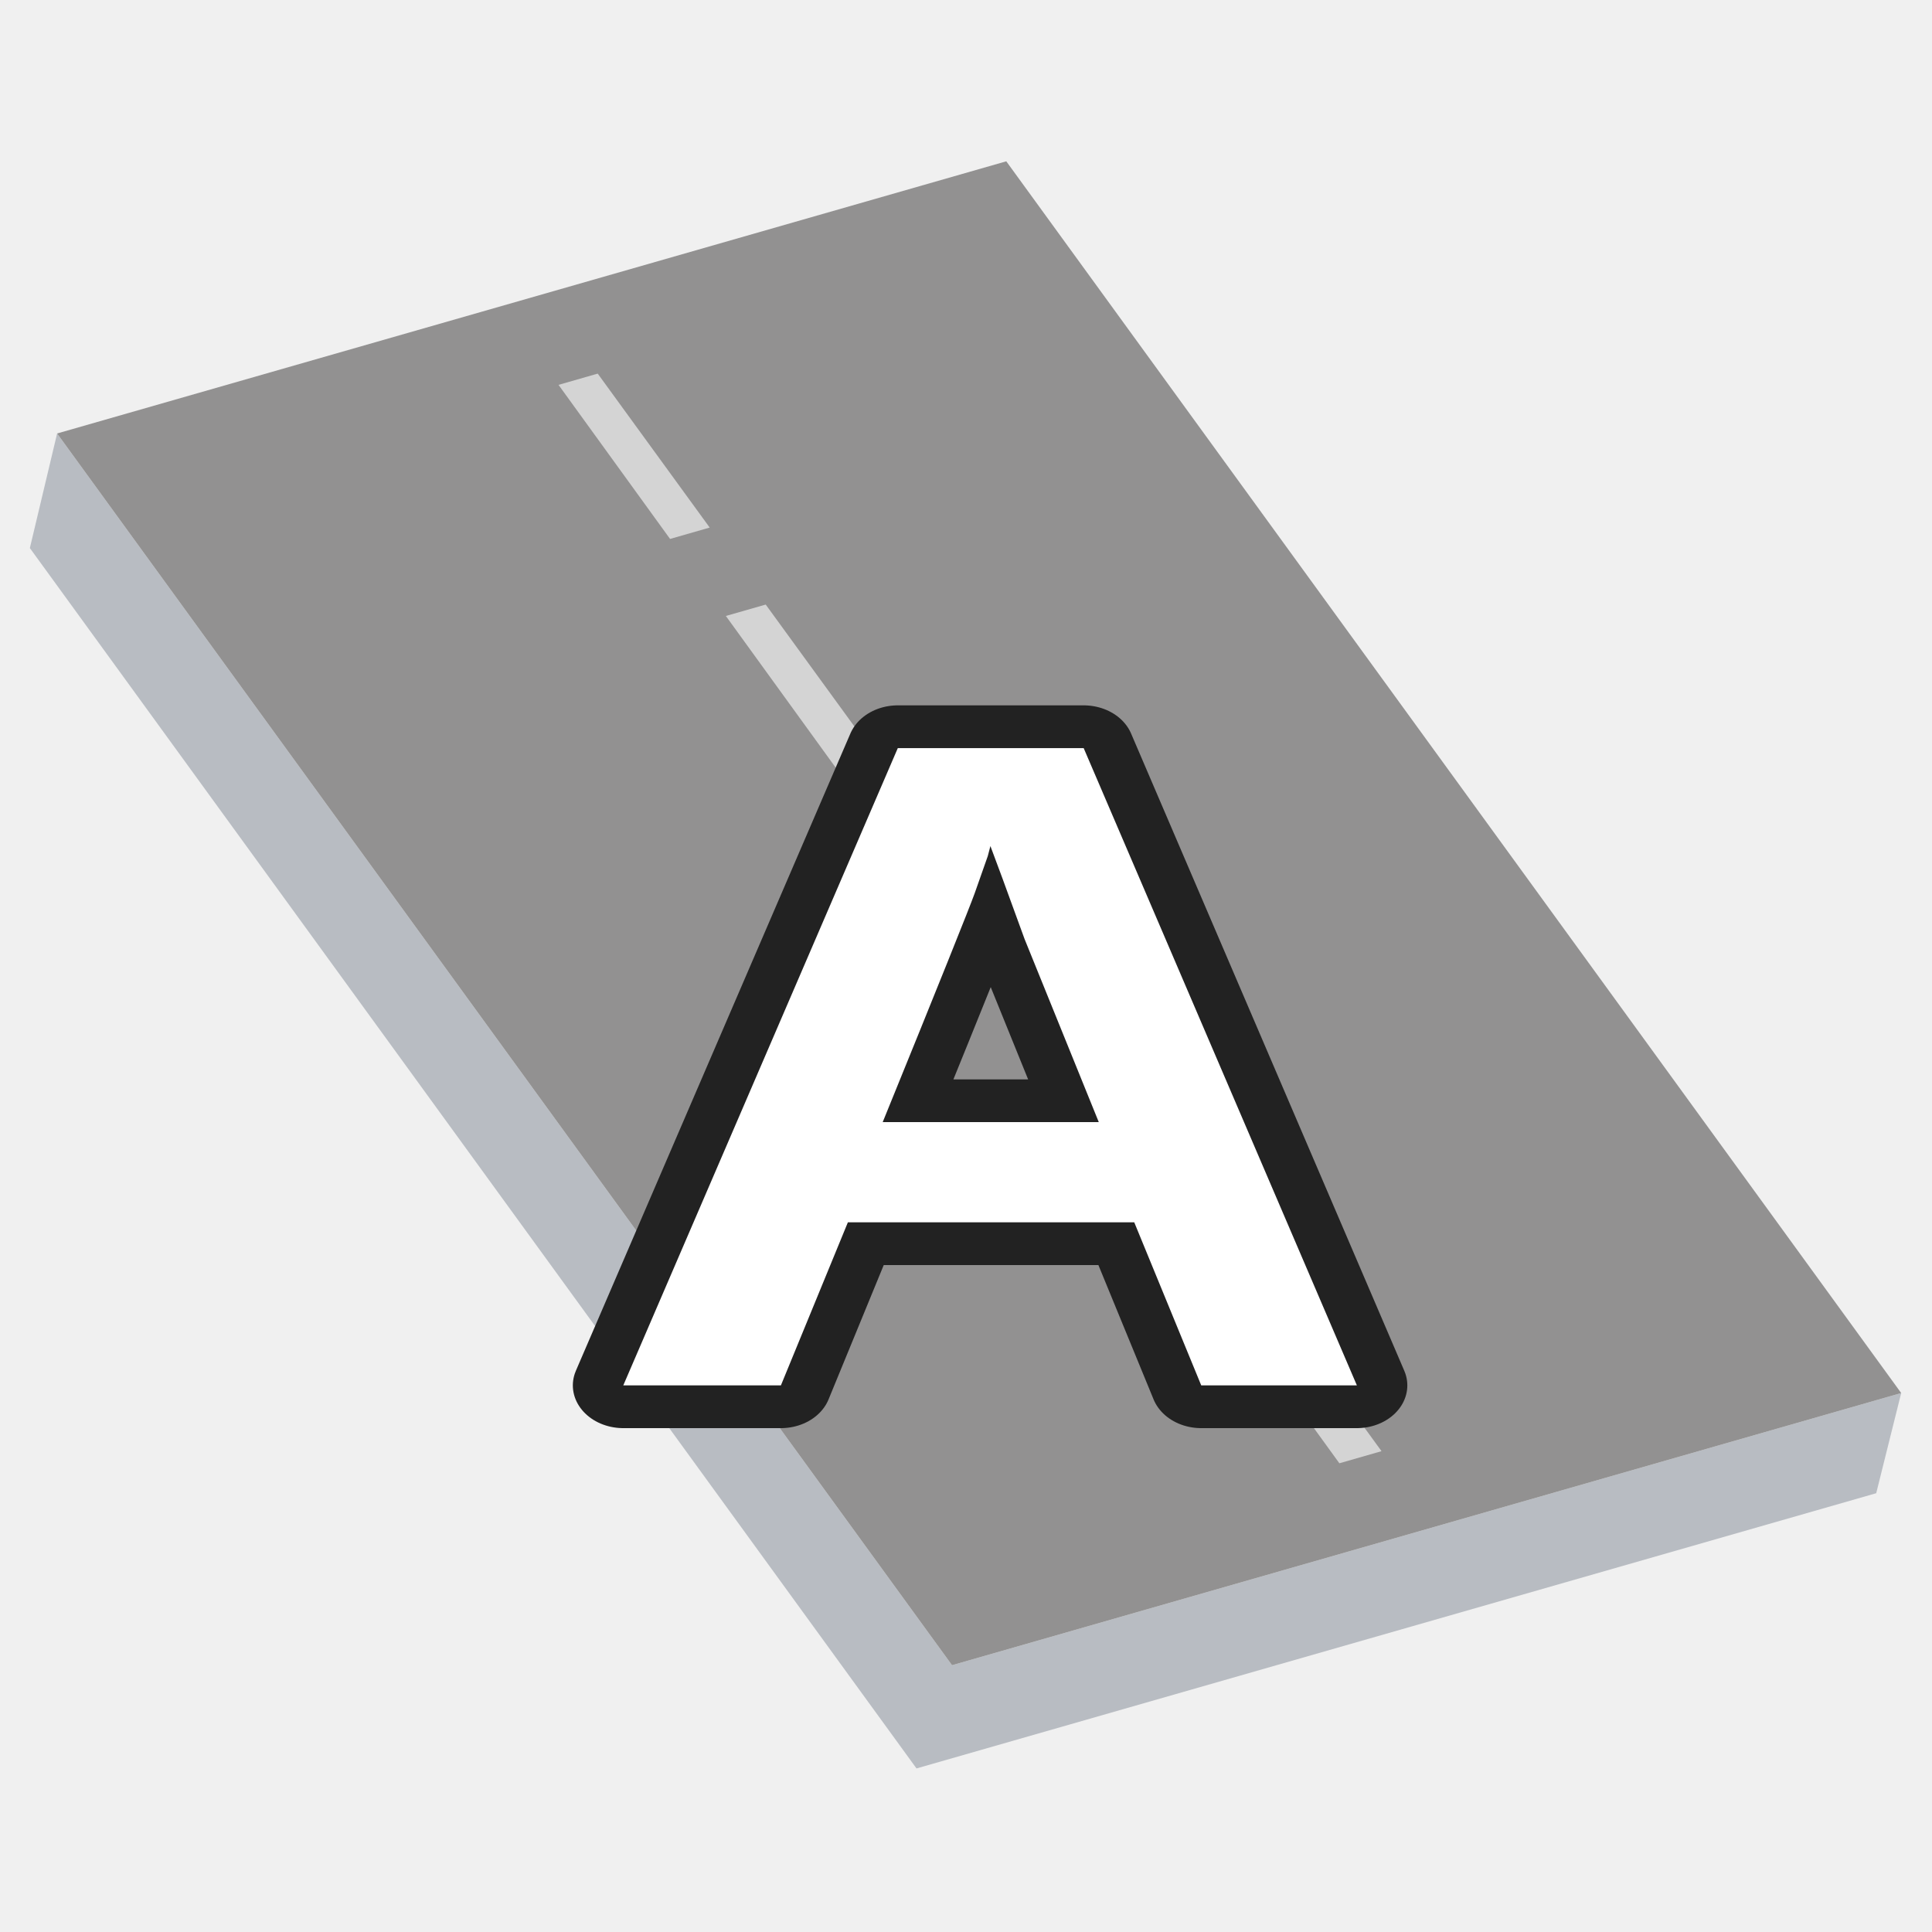
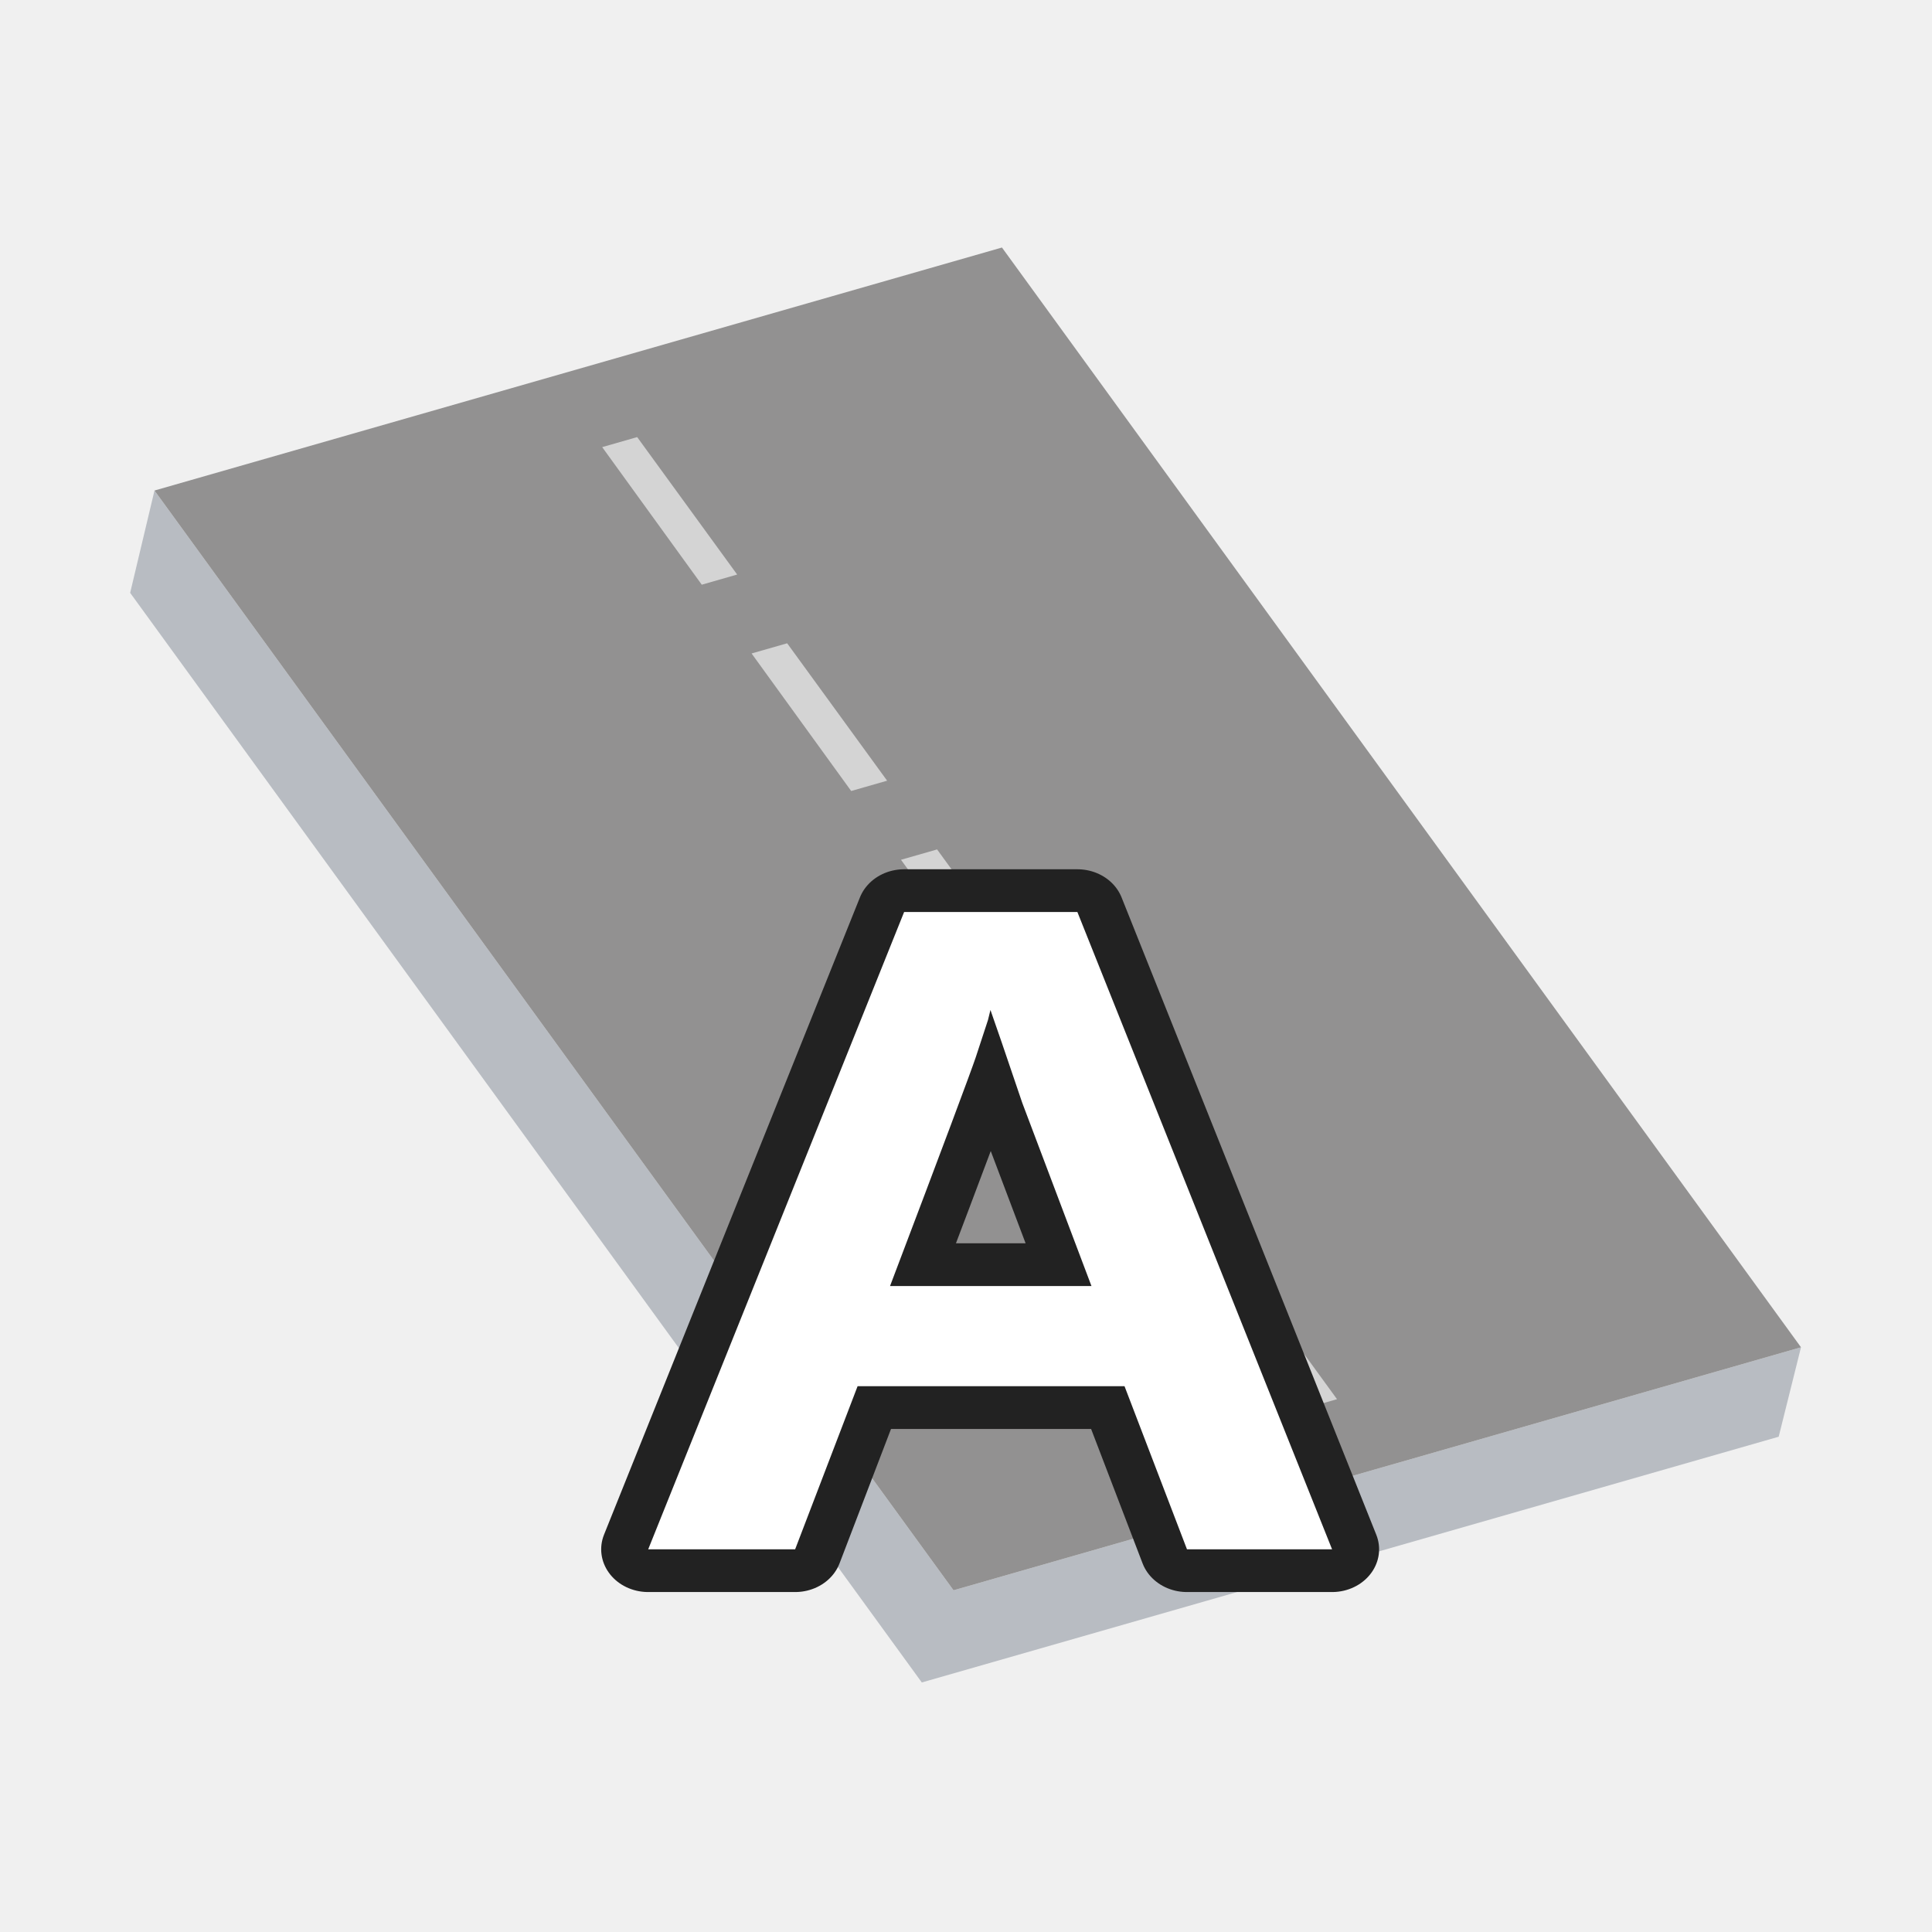
<svg xmlns="http://www.w3.org/2000/svg" viewBox="0 0 64 64" width="100%" height="100%" xml:space="preserve" fill-rule="evenodd" clip-rule="evenodd" stroke-linejoin="round" stroke-miterlimit="2">
  <g transform="translate(32 32) scale(1.18) translate(-32 -32)">
-     <g id="road" transform="translate(32 32) rotate(14) scale(1.12) translate(-32 -32)">
+     <g id="road" transform="translate(32 32) rotate(14) scale(1.0) translate(-32 -32)">
      <path fill="#B8BCC2" fill-rule="nonzero" d="m6.698 27.512 28.964 24.304 21.672-12.513v-2.588L35.9 49.09 6.666 24.56l.032 2.952Z" />
      <path fill="#929191" fill-rule="nonzero" d="M6.666 24.56 35.9 49.09l21.434-12.375L28.1 12.185 6.666 24.56Z" />
      <path fill="#D4D4D4" d="m19.451 19.826 3.657 3.065-.895.517-3.647-3.071.885-.511Zm5.486 4.598 3.656 3.064-.909.525-3.647-3.07.9-.519Zm5.484 4.597 3.636 3.047-.924.533-3.625-3.053.913-.527Zm5.464 4.58 3.576 2.997-.937.541-3.567-3.003.928-.535Zm5.405 4.53 3.758 3.149-.952.55-3.748-3.156.942-.543Z" />
    </g>
-     <g transform="translate(32.7 36.4) scale(1.18 1) translate(-32.7 -36.4)">
-       <text x="32.7" y="36.4" text-anchor="middle" dominant-baseline="middle" font-family="Arial, Helvetica, sans-serif" font-size="26" font-weight="700" fill="#FFFFFF" stroke="#222222" stroke-width="2.4" paint-order="stroke fill">A</text>
+     <g transform="translate(32.7 41) scale(1.10 1) translate(-32.7 -41)">
+       <text x="32.7" y="41" text-anchor="middle" dominant-baseline="middle" font-family="Arial, Helvetica, sans-serif" font-size="26" font-weight="800" fill="#FFFFFF" stroke="#222222" stroke-width="2.4" paint-order="stroke fill">A</text>
    </g>
  </g>
</svg>
